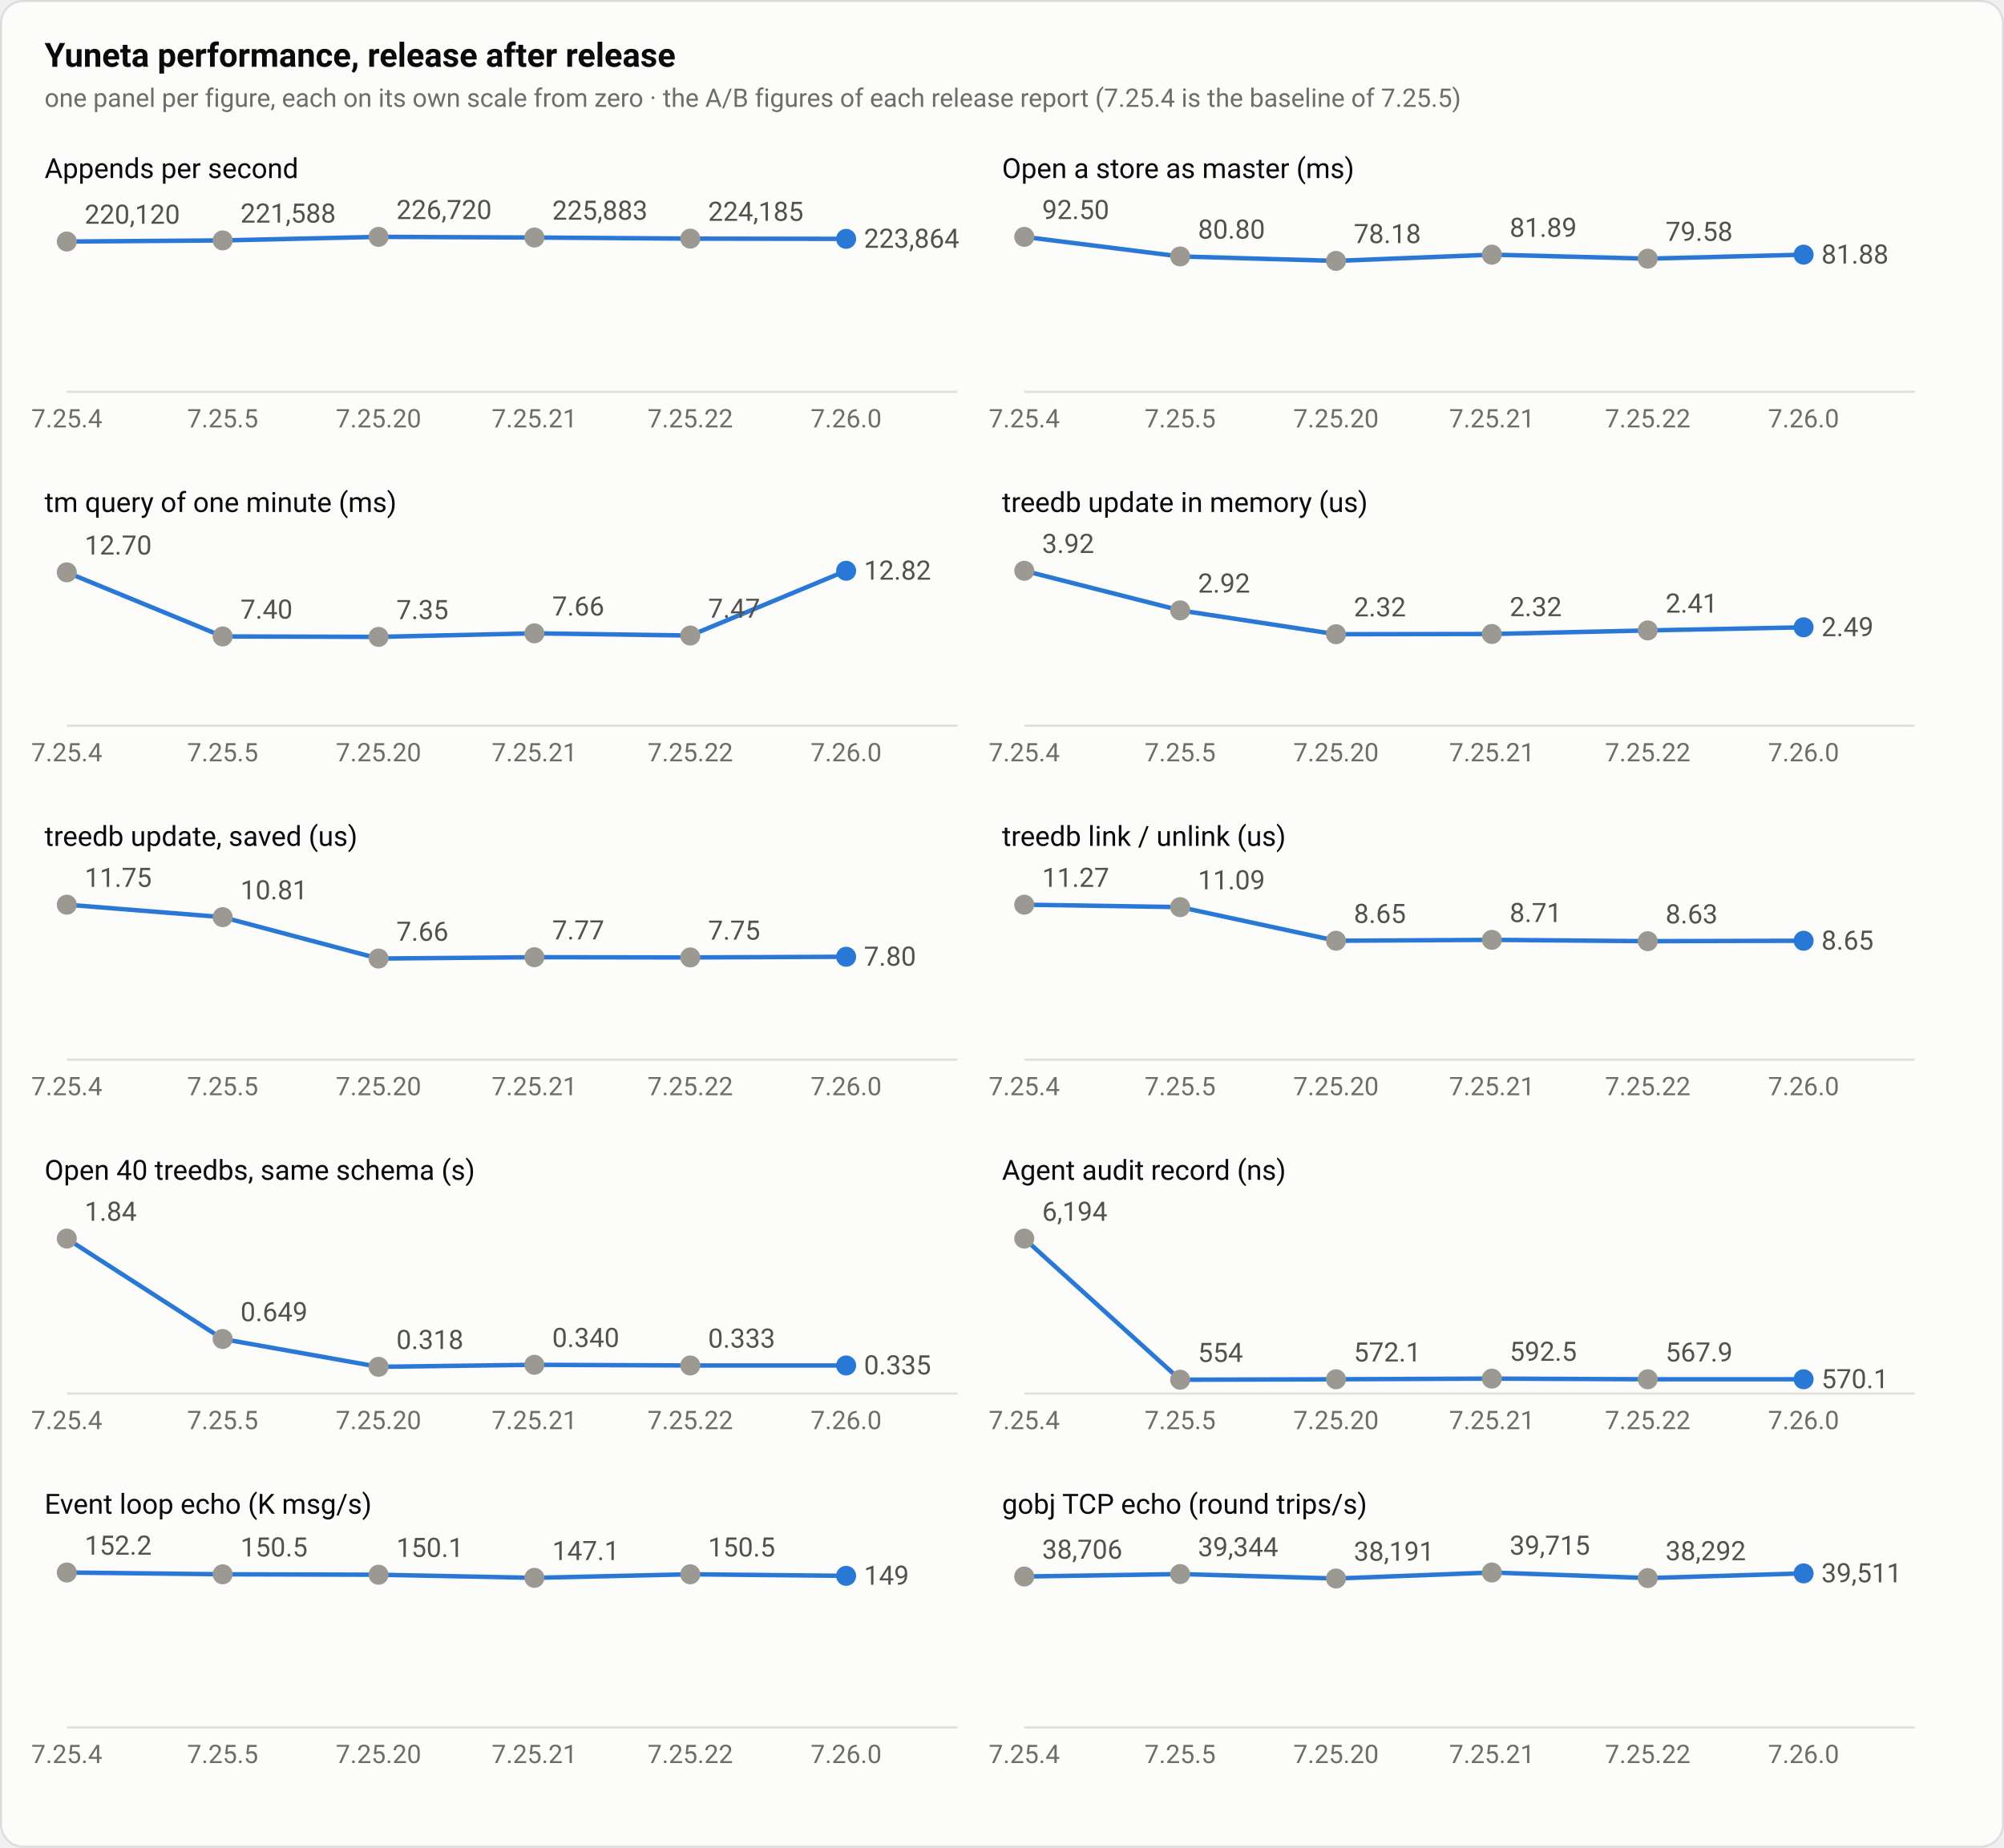
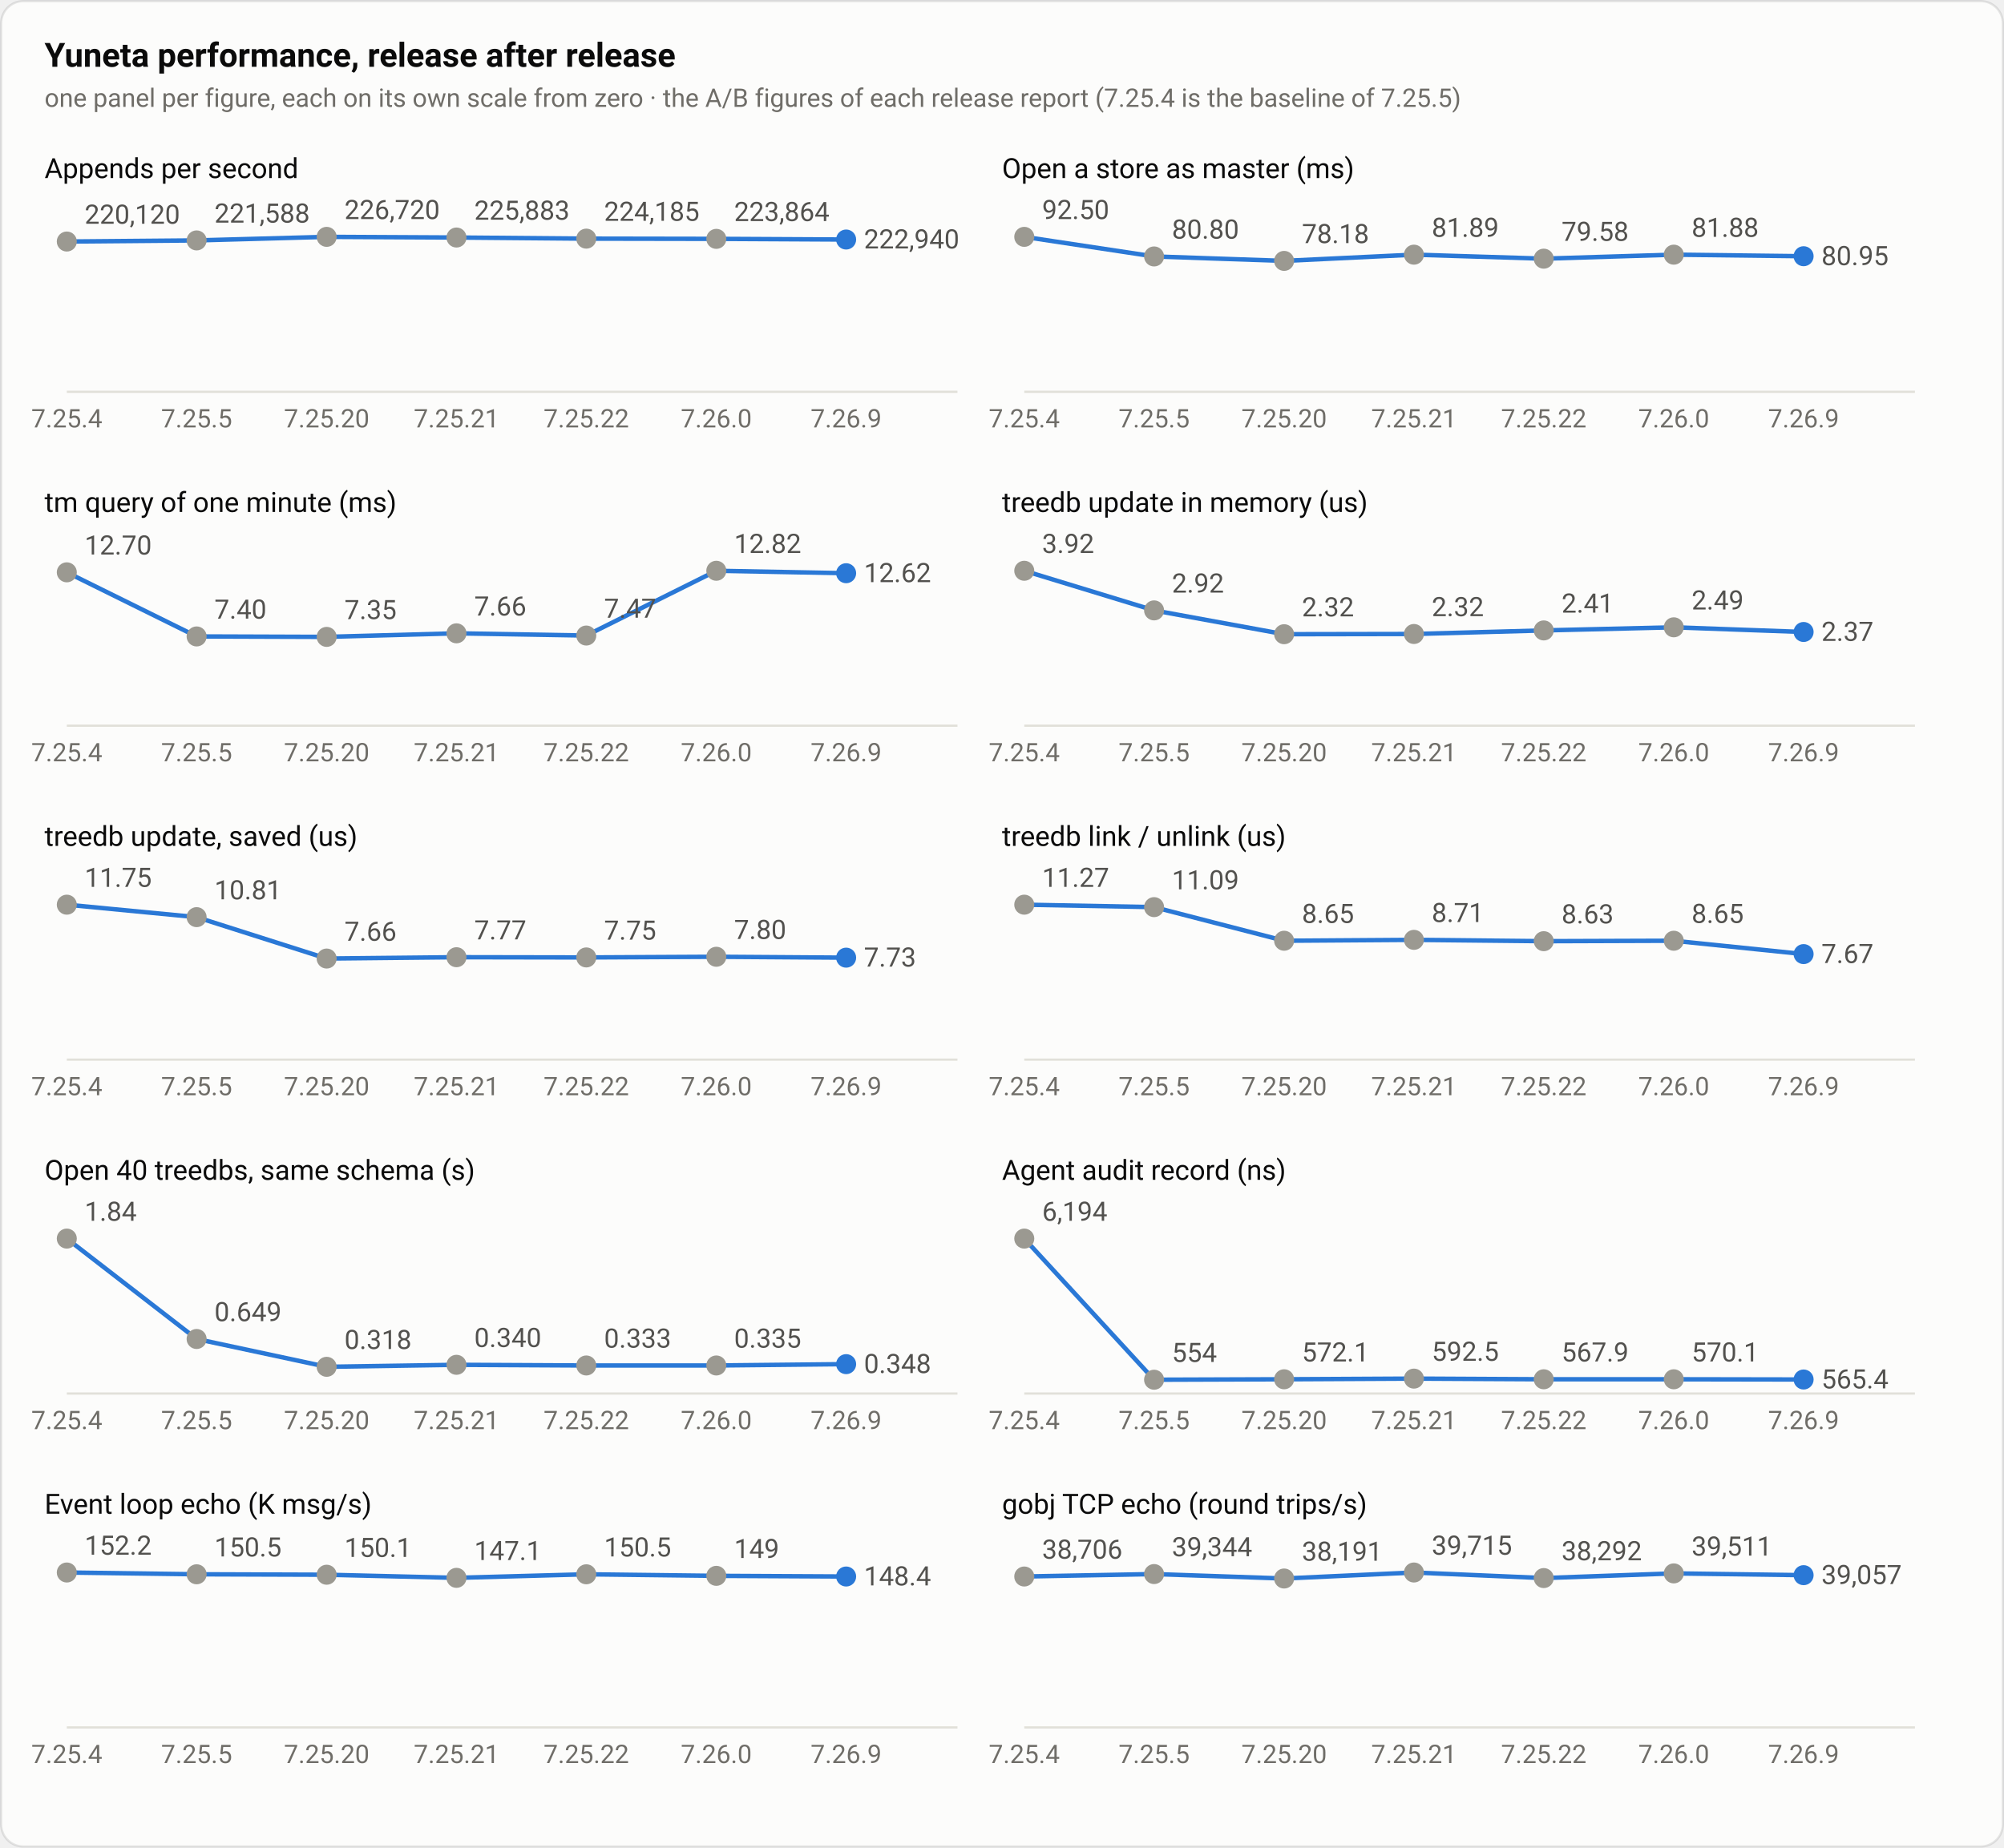
<svg xmlns="http://www.w3.org/2000/svg" viewBox="0 0 900 830" width="900" font-family="system-ui, -apple-system, 'Segoe UI', Roboto, sans-serif" role="img" aria-label="Yuneta performance, release after release">
  <style>
  .bg { fill: #fcfcfb; stroke: rgba(11,11,11,0.10); }
  .t { fill: #0b0b0b; font-size: 15px; font-weight: 600; }
  .l { fill: #0b0b0b; font-size: 12.5px; }
  .m { fill: #6f6d68; font-size: 11.5px; }
  .g { fill: #6f6d68; font-size: 11px; font-weight: 700; letter-spacing: 0.06em; }
  .v { fill: #52514e; font-size: 12px; }
  .grid { stroke: #e1e0d9; stroke-width: 1; }
  .zero { stroke: #a3a198; stroke-width: 1; }
  .gain { fill: #2a78d6; } .price { fill: #e34948; } .noise { fill: #b9b7ae; }
  .cur { fill: #2a78d6; } .prev { fill: #9b9991; }
  .curl { stroke: #2a78d6; stroke-width: 2; fill: none; }
  .w { stroke: #52514e; stroke-width: 1.5; }
  @media (prefers-color-scheme: dark) {
    .bg { fill: #1a1a19; stroke: rgba(255,255,255,0.10); }
    .t, .l { fill: #ffffff; } .m, .g { fill: #a3a198; } .v { fill: #c3c2b7; }
    .grid { stroke: #2c2c2a; } .zero { stroke: #5c5b56; }
    .gain, .cur { fill: #3987e5; } .price { fill: #e66767; } .noise { fill: #5c5b56; } .prev { fill: #7a786f; }
    .curl { stroke: #3987e5; } .w { stroke: #c3c2b7; }
  }
</style>
  <rect class="bg" x="0.5" y="0.5" width="899" height="829" rx="10" />
  <text class="t" x="20" y="30">Yuneta performance, release after release</text>
  <text class="m" x="20" y="48">one panel per figure, each on its own scale from zero · the A/B figures of each release report (7.25.4 is the baseline of 7.25.5)</text>
  <text class="l" x="20" y="80">Appends per second</text>
  <line class="grid" x1="30" x2="430" y1="176" y2="176" />
-   <polyline class="curl" points="30.0,108.5 100.0,108.0 170.0,106.4 240.0,106.7 310.0,107.2 380.0,107.3" />
+   <polyline class="curl" points="30.0,108.5 88.3,108.0 146.7,106.4 205.0,106.7 263.3,107.2 321.7,107.3 380.0,107.6" />
  <circle class="prev" cx="30.0" cy="108.5" r="4.5" stroke-width="2" />
  <text class="v" x="38.0" y="100.5" text-anchor="start">220,120</text>
  <text class="m" x="30.0" y="192" text-anchor="middle">7.25.4</text>
-   <circle class="prev" cx="100.0" cy="108.0" r="4.5" stroke-width="2" />
-   <text class="v" x="108.0" y="100.0" text-anchor="start">221,588</text>
-   <text class="m" x="100.0" y="192" text-anchor="middle">7.25.5</text>
-   <circle class="prev" cx="170.0" cy="106.4" r="4.5" stroke-width="2" />
-   <text class="v" x="178.0" y="98.4" text-anchor="start">226,720</text>
-   <text class="m" x="170.0" y="192" text-anchor="middle">7.25.20</text>
-   <circle class="prev" cx="240.0" cy="106.7" r="4.5" stroke-width="2" />
-   <text class="v" x="248.0" y="98.7" text-anchor="start">225,883</text>
-   <text class="m" x="240.0" y="192" text-anchor="middle">7.25.21</text>
-   <circle class="prev" cx="310.0" cy="107.2" r="4.5" stroke-width="2" />
-   <text class="v" x="318.0" y="99.2" text-anchor="start">224,185</text>
-   <text class="m" x="310.0" y="192" text-anchor="middle">7.25.22</text>
-   <circle class="cur" cx="380.0" cy="107.3" r="4.5" stroke-width="2" />
-   <text class="v" x="388.0" y="111.3" text-anchor="start">223,864</text>
-   <text class="m" x="380.0" y="192" text-anchor="middle">7.26.0</text>
+   <circle class="prev" cx="88.3" cy="108.0" r="4.5" stroke-width="2" />
+   <text class="v" x="96.3" y="100.0" text-anchor="start">221,588</text>
+   <text class="m" x="88.3" y="192" text-anchor="middle">7.25.5</text>
+   <circle class="prev" cx="146.7" cy="106.4" r="4.5" stroke-width="2" />
+   <text class="v" x="154.7" y="98.4" text-anchor="start">226,720</text>
+   <text class="m" x="146.7" y="192" text-anchor="middle">7.25.20</text>
+   <circle class="prev" cx="205.0" cy="106.7" r="4.5" stroke-width="2" />
+   <text class="v" x="213.0" y="98.7" text-anchor="start">225,883</text>
+   <text class="m" x="205.0" y="192" text-anchor="middle">7.25.21</text>
+   <circle class="prev" cx="263.3" cy="107.2" r="4.5" stroke-width="2" />
+   <text class="v" x="271.3" y="99.2" text-anchor="start">224,185</text>
+   <text class="m" x="263.3" y="192" text-anchor="middle">7.25.22</text>
+   <circle class="prev" cx="321.7" cy="107.3" r="4.5" stroke-width="2" />
+   <text class="v" x="329.7" y="99.3" text-anchor="start">223,864</text>
+   <text class="m" x="321.7" y="192" text-anchor="middle">7.26.0</text>
+   <circle class="cur" cx="380.0" cy="107.6" r="4.5" stroke-width="2" />
+   <text class="v" x="388.0" y="111.6" text-anchor="start">222,940</text>
+   <text class="m" x="380.0" y="192" text-anchor="middle">7.26.9</text>
  <text class="l" x="450" y="80">Open a store as master (ms)</text>
  <line class="grid" x1="460" x2="860" y1="176" y2="176" />
-   <polyline class="curl" points="460.0,106.4 530.0,115.2 600.0,117.2 670.0,114.4 740.0,116.2 810.0,114.4" />
+   <polyline class="curl" points="460.0,106.4 518.3,115.2 576.7,117.2 635.0,114.4 693.3,116.2 751.7,114.4 810.0,115.1" />
  <circle class="prev" cx="460.0" cy="106.4" r="4.5" stroke-width="2" />
  <text class="v" x="468.0" y="98.4" text-anchor="start">92.50</text>
  <text class="m" x="460.0" y="192" text-anchor="middle">7.25.4</text>
-   <circle class="prev" cx="530.0" cy="115.2" r="4.5" stroke-width="2" />
-   <text class="v" x="538.0" y="107.2" text-anchor="start">80.80</text>
-   <text class="m" x="530.0" y="192" text-anchor="middle">7.25.5</text>
-   <circle class="prev" cx="600.0" cy="117.2" r="4.5" stroke-width="2" />
-   <text class="v" x="608.0" y="109.2" text-anchor="start">78.18</text>
-   <text class="m" x="600.0" y="192" text-anchor="middle">7.25.20</text>
-   <circle class="prev" cx="670.0" cy="114.4" r="4.5" stroke-width="2" />
-   <text class="v" x="678.0" y="106.4" text-anchor="start">81.89</text>
-   <text class="m" x="670.0" y="192" text-anchor="middle">7.25.21</text>
-   <circle class="prev" cx="740.0" cy="116.2" r="4.5" stroke-width="2" />
-   <text class="v" x="748.0" y="108.2" text-anchor="start">79.58</text>
-   <text class="m" x="740.0" y="192" text-anchor="middle">7.25.22</text>
-   <circle class="cur" cx="810.0" cy="114.4" r="4.5" stroke-width="2" />
-   <text class="v" x="818.0" y="118.4" text-anchor="start">81.88</text>
-   <text class="m" x="810.0" y="192" text-anchor="middle">7.26.0</text>
+   <circle class="prev" cx="518.3" cy="115.2" r="4.5" stroke-width="2" />
+   <text class="v" x="526.3" y="107.2" text-anchor="start">80.80</text>
+   <text class="m" x="518.3" y="192" text-anchor="middle">7.25.5</text>
+   <circle class="prev" cx="576.7" cy="117.2" r="4.5" stroke-width="2" />
+   <text class="v" x="584.7" y="109.2" text-anchor="start">78.18</text>
+   <text class="m" x="576.7" y="192" text-anchor="middle">7.25.20</text>
+   <circle class="prev" cx="635.0" cy="114.4" r="4.5" stroke-width="2" />
+   <text class="v" x="643.0" y="106.4" text-anchor="start">81.89</text>
+   <text class="m" x="635.0" y="192" text-anchor="middle">7.25.21</text>
+   <circle class="prev" cx="693.3" cy="116.2" r="4.5" stroke-width="2" />
+   <text class="v" x="701.3" y="108.2" text-anchor="start">79.58</text>
+   <text class="m" x="693.3" y="192" text-anchor="middle">7.25.22</text>
+   <circle class="prev" cx="751.7" cy="114.4" r="4.5" stroke-width="2" />
+   <text class="v" x="759.7" y="106.4" text-anchor="start">81.88</text>
+   <text class="m" x="751.7" y="192" text-anchor="middle">7.26.0</text>
+   <circle class="cur" cx="810.0" cy="115.1" r="4.5" stroke-width="2" />
+   <text class="v" x="818.0" y="119.1" text-anchor="start">80.95</text>
+   <text class="m" x="810.0" y="192" text-anchor="middle">7.26.9</text>
  <text class="l" x="20" y="230">tm query of one minute (ms)</text>
  <line class="grid" x1="30" x2="430" y1="326" y2="326" />
-   <polyline class="curl" points="30.0,257.1 100.0,285.9 170.0,286.1 240.0,284.5 310.0,285.5 380.0,256.4" />
+   <polyline class="curl" points="30.0,257.1 88.3,285.9 146.7,286.1 205.0,284.5 263.3,285.5 321.7,256.4 380.0,257.5" />
  <circle class="prev" cx="30.0" cy="257.1" r="4.5" stroke-width="2" />
  <text class="v" x="38.0" y="249.1" text-anchor="start">12.70</text>
  <text class="m" x="30.0" y="342" text-anchor="middle">7.25.4</text>
-   <circle class="prev" cx="100.0" cy="285.9" r="4.5" stroke-width="2" />
-   <text class="v" x="108.0" y="277.9" text-anchor="start">7.40</text>
-   <text class="m" x="100.0" y="342" text-anchor="middle">7.25.5</text>
-   <circle class="prev" cx="170.0" cy="286.1" r="4.5" stroke-width="2" />
-   <text class="v" x="178.0" y="278.1" text-anchor="start">7.35</text>
-   <text class="m" x="170.0" y="342" text-anchor="middle">7.25.20</text>
-   <circle class="prev" cx="240.0" cy="284.5" r="4.5" stroke-width="2" />
-   <text class="v" x="248.0" y="276.5" text-anchor="start">7.66</text>
-   <text class="m" x="240.0" y="342" text-anchor="middle">7.25.21</text>
-   <circle class="prev" cx="310.0" cy="285.5" r="4.5" stroke-width="2" />
-   <text class="v" x="318.0" y="277.5" text-anchor="start">7.47</text>
-   <text class="m" x="310.0" y="342" text-anchor="middle">7.25.22</text>
-   <circle class="cur" cx="380.0" cy="256.4" r="4.5" stroke-width="2" />
-   <text class="v" x="388.0" y="260.4" text-anchor="start">12.82</text>
-   <text class="m" x="380.0" y="342" text-anchor="middle">7.26.0</text>
+   <circle class="prev" cx="88.3" cy="285.9" r="4.5" stroke-width="2" />
+   <text class="v" x="96.3" y="277.9" text-anchor="start">7.40</text>
+   <text class="m" x="88.3" y="342" text-anchor="middle">7.25.5</text>
+   <circle class="prev" cx="146.7" cy="286.1" r="4.5" stroke-width="2" />
+   <text class="v" x="154.7" y="278.1" text-anchor="start">7.35</text>
+   <text class="m" x="146.7" y="342" text-anchor="middle">7.25.20</text>
+   <circle class="prev" cx="205.0" cy="284.5" r="4.5" stroke-width="2" />
+   <text class="v" x="213.0" y="276.5" text-anchor="start">7.66</text>
+   <text class="m" x="205.0" y="342" text-anchor="middle">7.25.21</text>
+   <circle class="prev" cx="263.3" cy="285.5" r="4.5" stroke-width="2" />
+   <text class="v" x="271.3" y="277.5" text-anchor="start">7.47</text>
+   <text class="m" x="263.3" y="342" text-anchor="middle">7.25.22</text>
+   <circle class="prev" cx="321.7" cy="256.4" r="4.5" stroke-width="2" />
+   <text class="v" x="329.7" y="248.4" text-anchor="start">12.82</text>
+   <text class="m" x="321.7" y="342" text-anchor="middle">7.26.0</text>
+   <circle class="cur" cx="380.0" cy="257.5" r="4.5" stroke-width="2" />
+   <text class="v" x="388.0" y="261.5" text-anchor="start">12.62</text>
+   <text class="m" x="380.0" y="342" text-anchor="middle">7.26.9</text>
  <text class="l" x="450" y="230">treedb update in memory (us)</text>
  <line class="grid" x1="460" x2="860" y1="326" y2="326" />
-   <polyline class="curl" points="460.0,256.4 530.0,274.2 600.0,284.9 670.0,284.8 740.0,283.2 810.0,281.8" />
+   <polyline class="curl" points="460.0,256.4 518.3,274.2 576.7,284.9 635.0,284.8 693.3,283.2 751.7,281.8 810.0,283.9" />
  <circle class="prev" cx="460.0" cy="256.4" r="4.5" stroke-width="2" />
  <text class="v" x="468.0" y="248.4" text-anchor="start">3.92</text>
  <text class="m" x="460.0" y="342" text-anchor="middle">7.25.4</text>
-   <circle class="prev" cx="530.0" cy="274.2" r="4.5" stroke-width="2" />
-   <text class="v" x="538.0" y="266.2" text-anchor="start">2.92</text>
-   <text class="m" x="530.0" y="342" text-anchor="middle">7.25.5</text>
-   <circle class="prev" cx="600.0" cy="284.9" r="4.5" stroke-width="2" />
-   <text class="v" x="608.0" y="276.9" text-anchor="start">2.32</text>
-   <text class="m" x="600.0" y="342" text-anchor="middle">7.25.20</text>
-   <circle class="prev" cx="670.0" cy="284.8" r="4.5" stroke-width="2" />
-   <text class="v" x="678.0" y="276.8" text-anchor="start">2.32</text>
-   <text class="m" x="670.0" y="342" text-anchor="middle">7.25.21</text>
-   <circle class="prev" cx="740.0" cy="283.2" r="4.5" stroke-width="2" />
-   <text class="v" x="748.0" y="275.2" text-anchor="start">2.41</text>
-   <text class="m" x="740.0" y="342" text-anchor="middle">7.25.22</text>
-   <circle class="cur" cx="810.0" cy="281.8" r="4.5" stroke-width="2" />
-   <text class="v" x="818.0" y="285.8" text-anchor="start">2.49</text>
-   <text class="m" x="810.0" y="342" text-anchor="middle">7.26.0</text>
+   <circle class="prev" cx="518.3" cy="274.2" r="4.5" stroke-width="2" />
+   <text class="v" x="526.3" y="266.2" text-anchor="start">2.92</text>
+   <text class="m" x="518.3" y="342" text-anchor="middle">7.25.5</text>
+   <circle class="prev" cx="576.7" cy="284.9" r="4.5" stroke-width="2" />
+   <text class="v" x="584.7" y="276.9" text-anchor="start">2.32</text>
+   <text class="m" x="576.7" y="342" text-anchor="middle">7.25.20</text>
+   <circle class="prev" cx="635.0" cy="284.8" r="4.5" stroke-width="2" />
+   <text class="v" x="643.0" y="276.8" text-anchor="start">2.32</text>
+   <text class="m" x="635.0" y="342" text-anchor="middle">7.25.21</text>
+   <circle class="prev" cx="693.3" cy="283.2" r="4.5" stroke-width="2" />
+   <text class="v" x="701.3" y="275.2" text-anchor="start">2.41</text>
+   <text class="m" x="693.3" y="342" text-anchor="middle">7.25.22</text>
+   <circle class="prev" cx="751.7" cy="281.8" r="4.5" stroke-width="2" />
+   <text class="v" x="759.7" y="273.8" text-anchor="start">2.49</text>
+   <text class="m" x="751.7" y="342" text-anchor="middle">7.26.0</text>
+   <circle class="cur" cx="810.0" cy="283.9" r="4.5" stroke-width="2" />
+   <text class="v" x="818.0" y="287.9" text-anchor="start">2.37</text>
+   <text class="m" x="810.0" y="342" text-anchor="middle">7.26.9</text>
  <text class="l" x="20" y="380">treedb update, saved (us)</text>
  <line class="grid" x1="30" x2="430" y1="476" y2="476" />
-   <polyline class="curl" points="30.0,406.4 100.0,412.0 170.0,430.6 240.0,430.0 310.0,430.1 380.0,429.8" />
+   <polyline class="curl" points="30.0,406.4 88.3,412.0 146.7,430.6 205.0,430.0 263.3,430.1 321.7,429.8 380.0,430.2" />
  <circle class="prev" cx="30.0" cy="406.4" r="4.5" stroke-width="2" />
  <text class="v" x="38.0" y="398.4" text-anchor="start">11.75</text>
  <text class="m" x="30.0" y="492" text-anchor="middle">7.25.4</text>
-   <circle class="prev" cx="100.0" cy="412.0" r="4.5" stroke-width="2" />
-   <text class="v" x="108.0" y="404.0" text-anchor="start">10.81</text>
-   <text class="m" x="100.0" y="492" text-anchor="middle">7.25.5</text>
-   <circle class="prev" cx="170.0" cy="430.6" r="4.5" stroke-width="2" />
-   <text class="v" x="178.0" y="422.6" text-anchor="start">7.66</text>
-   <text class="m" x="170.0" y="492" text-anchor="middle">7.25.20</text>
-   <circle class="prev" cx="240.0" cy="430.0" r="4.5" stroke-width="2" />
-   <text class="v" x="248.0" y="422.0" text-anchor="start">7.77</text>
-   <text class="m" x="240.0" y="492" text-anchor="middle">7.25.21</text>
-   <circle class="prev" cx="310.0" cy="430.1" r="4.5" stroke-width="2" />
-   <text class="v" x="318.0" y="422.1" text-anchor="start">7.75</text>
-   <text class="m" x="310.0" y="492" text-anchor="middle">7.25.22</text>
-   <circle class="cur" cx="380.0" cy="429.8" r="4.5" stroke-width="2" />
-   <text class="v" x="388.0" y="433.8" text-anchor="start">7.80</text>
-   <text class="m" x="380.0" y="492" text-anchor="middle">7.26.0</text>
+   <circle class="prev" cx="88.3" cy="412.0" r="4.5" stroke-width="2" />
+   <text class="v" x="96.3" y="404.0" text-anchor="start">10.81</text>
+   <text class="m" x="88.3" y="492" text-anchor="middle">7.25.5</text>
+   <circle class="prev" cx="146.7" cy="430.6" r="4.5" stroke-width="2" />
+   <text class="v" x="154.7" y="422.6" text-anchor="start">7.66</text>
+   <text class="m" x="146.7" y="492" text-anchor="middle">7.25.20</text>
+   <circle class="prev" cx="205.0" cy="430.0" r="4.5" stroke-width="2" />
+   <text class="v" x="213.0" y="422.0" text-anchor="start">7.77</text>
+   <text class="m" x="205.0" y="492" text-anchor="middle">7.25.21</text>
+   <circle class="prev" cx="263.3" cy="430.1" r="4.5" stroke-width="2" />
+   <text class="v" x="271.3" y="422.1" text-anchor="start">7.75</text>
+   <text class="m" x="263.3" y="492" text-anchor="middle">7.25.22</text>
+   <circle class="prev" cx="321.7" cy="429.8" r="4.5" stroke-width="2" />
+   <text class="v" x="329.7" y="421.8" text-anchor="start">7.80</text>
+   <text class="m" x="321.7" y="492" text-anchor="middle">7.26.0</text>
+   <circle class="cur" cx="380.0" cy="430.2" r="4.5" stroke-width="2" />
+   <text class="v" x="388.0" y="434.2" text-anchor="start">7.73</text>
+   <text class="m" x="380.0" y="492" text-anchor="middle">7.26.9</text>
  <text class="l" x="450" y="380">treedb link / unlink (us)</text>
  <line class="grid" x1="460" x2="860" y1="476" y2="476" />
-   <polyline class="curl" points="460.0,406.4 530.0,407.5 600.0,422.6 670.0,422.2 740.0,422.8 810.0,422.6" />
+   <polyline class="curl" points="460.0,406.4 518.3,407.5 576.7,422.6 635.0,422.2 693.3,422.8 751.7,422.6 810.0,428.6" />
  <circle class="prev" cx="460.0" cy="406.4" r="4.5" stroke-width="2" />
  <text class="v" x="468.0" y="398.4" text-anchor="start">11.27</text>
  <text class="m" x="460.0" y="492" text-anchor="middle">7.25.4</text>
-   <circle class="prev" cx="530.0" cy="407.5" r="4.5" stroke-width="2" />
-   <text class="v" x="538.0" y="399.5" text-anchor="start">11.09</text>
-   <text class="m" x="530.0" y="492" text-anchor="middle">7.25.5</text>
-   <circle class="prev" cx="600.0" cy="422.6" r="4.5" stroke-width="2" />
-   <text class="v" x="608.0" y="414.6" text-anchor="start">8.65</text>
-   <text class="m" x="600.0" y="492" text-anchor="middle">7.25.20</text>
-   <circle class="prev" cx="670.0" cy="422.2" r="4.5" stroke-width="2" />
-   <text class="v" x="678.0" y="414.2" text-anchor="start">8.71</text>
-   <text class="m" x="670.0" y="492" text-anchor="middle">7.25.21</text>
-   <circle class="prev" cx="740.0" cy="422.8" r="4.5" stroke-width="2" />
-   <text class="v" x="748.0" y="414.8" text-anchor="start">8.63</text>
-   <text class="m" x="740.0" y="492" text-anchor="middle">7.25.22</text>
-   <circle class="cur" cx="810.0" cy="422.6" r="4.5" stroke-width="2" />
-   <text class="v" x="818.0" y="426.6" text-anchor="start">8.65</text>
-   <text class="m" x="810.0" y="492" text-anchor="middle">7.26.0</text>
+   <circle class="prev" cx="518.3" cy="407.5" r="4.5" stroke-width="2" />
+   <text class="v" x="526.3" y="399.5" text-anchor="start">11.09</text>
+   <text class="m" x="518.3" y="492" text-anchor="middle">7.25.5</text>
+   <circle class="prev" cx="576.7" cy="422.6" r="4.5" stroke-width="2" />
+   <text class="v" x="584.7" y="414.6" text-anchor="start">8.65</text>
+   <text class="m" x="576.7" y="492" text-anchor="middle">7.25.20</text>
+   <circle class="prev" cx="635.0" cy="422.2" r="4.5" stroke-width="2" />
+   <text class="v" x="643.0" y="414.2" text-anchor="start">8.71</text>
+   <text class="m" x="635.0" y="492" text-anchor="middle">7.25.21</text>
+   <circle class="prev" cx="693.3" cy="422.8" r="4.5" stroke-width="2" />
+   <text class="v" x="701.3" y="414.8" text-anchor="start">8.63</text>
+   <text class="m" x="693.3" y="492" text-anchor="middle">7.25.22</text>
+   <circle class="prev" cx="751.7" cy="422.6" r="4.5" stroke-width="2" />
+   <text class="v" x="759.7" y="414.6" text-anchor="start">8.65</text>
+   <text class="m" x="751.7" y="492" text-anchor="middle">7.26.0</text>
+   <circle class="cur" cx="810.0" cy="428.6" r="4.5" stroke-width="2" />
+   <text class="v" x="818.0" y="432.6" text-anchor="start">7.67</text>
+   <text class="m" x="810.0" y="492" text-anchor="middle">7.26.9</text>
  <text class="l" x="20" y="530">Open 40 treedbs, same schema (s)</text>
  <line class="grid" x1="30" x2="430" y1="626" y2="626" />
-   <polyline class="curl" points="30.0,556.4 100.0,601.5 170.0,614.0 240.0,613.1 310.0,613.4 380.0,613.4" />
+   <polyline class="curl" points="30.0,556.4 88.3,601.5 146.7,614.0 205.0,613.1 263.3,613.4 321.7,613.4 380.0,612.8" />
  <circle class="prev" cx="30.0" cy="556.4" r="4.5" stroke-width="2" />
  <text class="v" x="38.0" y="548.4" text-anchor="start">1.84</text>
  <text class="m" x="30.0" y="642" text-anchor="middle">7.25.4</text>
-   <circle class="prev" cx="100.0" cy="601.5" r="4.5" stroke-width="2" />
-   <text class="v" x="108.0" y="593.5" text-anchor="start">0.649</text>
-   <text class="m" x="100.0" y="642" text-anchor="middle">7.25.5</text>
-   <circle class="prev" cx="170.0" cy="614.0" r="4.5" stroke-width="2" />
-   <text class="v" x="178.0" y="606.0" text-anchor="start">0.318</text>
-   <text class="m" x="170.0" y="642" text-anchor="middle">7.25.20</text>
-   <circle class="prev" cx="240.0" cy="613.1" r="4.5" stroke-width="2" />
-   <text class="v" x="248.0" y="605.1" text-anchor="start">0.340</text>
-   <text class="m" x="240.0" y="642" text-anchor="middle">7.25.21</text>
-   <circle class="prev" cx="310.0" cy="613.4" r="4.5" stroke-width="2" />
-   <text class="v" x="318.0" y="605.4" text-anchor="start">0.333</text>
-   <text class="m" x="310.0" y="642" text-anchor="middle">7.25.22</text>
-   <circle class="cur" cx="380.0" cy="613.4" r="4.5" stroke-width="2" />
-   <text class="v" x="388.0" y="617.4" text-anchor="start">0.335</text>
-   <text class="m" x="380.0" y="642" text-anchor="middle">7.26.0</text>
+   <circle class="prev" cx="88.3" cy="601.5" r="4.5" stroke-width="2" />
+   <text class="v" x="96.3" y="593.5" text-anchor="start">0.649</text>
+   <text class="m" x="88.3" y="642" text-anchor="middle">7.25.5</text>
+   <circle class="prev" cx="146.7" cy="614.0" r="4.5" stroke-width="2" />
+   <text class="v" x="154.7" y="606.0" text-anchor="start">0.318</text>
+   <text class="m" x="146.7" y="642" text-anchor="middle">7.25.20</text>
+   <circle class="prev" cx="205.0" cy="613.1" r="4.5" stroke-width="2" />
+   <text class="v" x="213.0" y="605.1" text-anchor="start">0.340</text>
+   <text class="m" x="205.0" y="642" text-anchor="middle">7.25.21</text>
+   <circle class="prev" cx="263.3" cy="613.4" r="4.5" stroke-width="2" />
+   <text class="v" x="271.3" y="605.4" text-anchor="start">0.333</text>
+   <text class="m" x="263.3" y="642" text-anchor="middle">7.25.22</text>
+   <circle class="prev" cx="321.7" cy="613.4" r="4.5" stroke-width="2" />
+   <text class="v" x="329.7" y="605.4" text-anchor="start">0.335</text>
+   <text class="m" x="321.7" y="642" text-anchor="middle">7.26.0</text>
+   <circle class="cur" cx="380.0" cy="612.8" r="4.5" stroke-width="2" />
+   <text class="v" x="388.0" y="616.8" text-anchor="start">0.348</text>
+   <text class="m" x="380.0" y="642" text-anchor="middle">7.26.9</text>
  <text class="l" x="450" y="530">Agent audit record (ns)</text>
  <line class="grid" x1="460" x2="860" y1="626" y2="626" />
-   <polyline class="curl" points="460.0,556.4 530.0,619.8 600.0,619.6 670.0,619.3 740.0,619.6 810.0,619.6" />
+   <polyline class="curl" points="460.0,556.4 518.3,619.8 576.7,619.6 635.0,619.3 693.3,619.6 751.7,619.6 810.0,619.7" />
  <circle class="prev" cx="460.0" cy="556.4" r="4.5" stroke-width="2" />
  <text class="v" x="468.0" y="548.4" text-anchor="start">6,194</text>
  <text class="m" x="460.0" y="642" text-anchor="middle">7.25.4</text>
-   <circle class="prev" cx="530.0" cy="619.8" r="4.5" stroke-width="2" />
-   <text class="v" x="538.0" y="611.8" text-anchor="start">554</text>
-   <text class="m" x="530.0" y="642" text-anchor="middle">7.25.5</text>
-   <circle class="prev" cx="600.0" cy="619.6" r="4.5" stroke-width="2" />
-   <text class="v" x="608.0" y="611.6" text-anchor="start">572.1</text>
-   <text class="m" x="600.0" y="642" text-anchor="middle">7.25.20</text>
-   <circle class="prev" cx="670.0" cy="619.3" r="4.5" stroke-width="2" />
-   <text class="v" x="678.0" y="611.3" text-anchor="start">592.5</text>
-   <text class="m" x="670.0" y="642" text-anchor="middle">7.25.21</text>
-   <circle class="prev" cx="740.0" cy="619.6" r="4.5" stroke-width="2" />
-   <text class="v" x="748.0" y="611.6" text-anchor="start">567.9</text>
-   <text class="m" x="740.0" y="642" text-anchor="middle">7.25.22</text>
-   <circle class="cur" cx="810.0" cy="619.6" r="4.5" stroke-width="2" />
-   <text class="v" x="818.0" y="623.6" text-anchor="start">570.1</text>
-   <text class="m" x="810.0" y="642" text-anchor="middle">7.26.0</text>
+   <circle class="prev" cx="518.3" cy="619.8" r="4.5" stroke-width="2" />
+   <text class="v" x="526.3" y="611.8" text-anchor="start">554</text>
+   <text class="m" x="518.3" y="642" text-anchor="middle">7.25.5</text>
+   <circle class="prev" cx="576.7" cy="619.6" r="4.5" stroke-width="2" />
+   <text class="v" x="584.7" y="611.6" text-anchor="start">572.1</text>
+   <text class="m" x="576.7" y="642" text-anchor="middle">7.25.20</text>
+   <circle class="prev" cx="635.0" cy="619.3" r="4.5" stroke-width="2" />
+   <text class="v" x="643.0" y="611.3" text-anchor="start">592.5</text>
+   <text class="m" x="635.0" y="642" text-anchor="middle">7.25.21</text>
+   <circle class="prev" cx="693.3" cy="619.6" r="4.5" stroke-width="2" />
+   <text class="v" x="701.3" y="611.6" text-anchor="start">567.9</text>
+   <text class="m" x="693.3" y="642" text-anchor="middle">7.25.22</text>
+   <circle class="prev" cx="751.7" cy="619.6" r="4.5" stroke-width="2" />
+   <text class="v" x="759.7" y="611.6" text-anchor="start">570.1</text>
+   <text class="m" x="751.7" y="642" text-anchor="middle">7.26.0</text>
+   <circle class="cur" cx="810.0" cy="619.7" r="4.5" stroke-width="2" />
+   <text class="v" x="818.0" y="623.7" text-anchor="start">565.4</text>
+   <text class="m" x="810.0" y="642" text-anchor="middle">7.26.9</text>
  <text class="l" x="20" y="680">Event loop echo (K msg/s)</text>
  <line class="grid" x1="30" x2="430" y1="776" y2="776" />
-   <polyline class="curl" points="30.0,706.4 100.0,707.2 170.0,707.4 240.0,708.8 310.0,707.2 380.0,707.9" />
+   <polyline class="curl" points="30.0,706.4 88.3,707.2 146.7,707.4 205.0,708.8 263.3,707.2 321.7,707.9 380.0,708.2" />
  <circle class="prev" cx="30.0" cy="706.4" r="4.5" stroke-width="2" />
  <text class="v" x="38.0" y="698.4" text-anchor="start">152.2</text>
  <text class="m" x="30.0" y="792" text-anchor="middle">7.25.4</text>
-   <circle class="prev" cx="100.0" cy="707.2" r="4.5" stroke-width="2" />
-   <text class="v" x="108.0" y="699.2" text-anchor="start">150.5</text>
-   <text class="m" x="100.0" y="792" text-anchor="middle">7.25.5</text>
-   <circle class="prev" cx="170.0" cy="707.4" r="4.5" stroke-width="2" />
-   <text class="v" x="178.0" y="699.4" text-anchor="start">150.1</text>
-   <text class="m" x="170.0" y="792" text-anchor="middle">7.25.20</text>
-   <circle class="prev" cx="240.0" cy="708.8" r="4.5" stroke-width="2" />
-   <text class="v" x="248.0" y="700.8" text-anchor="start">147.1</text>
-   <text class="m" x="240.0" y="792" text-anchor="middle">7.25.21</text>
-   <circle class="prev" cx="310.0" cy="707.2" r="4.5" stroke-width="2" />
-   <text class="v" x="318.0" y="699.2" text-anchor="start">150.5</text>
-   <text class="m" x="310.0" y="792" text-anchor="middle">7.25.22</text>
-   <circle class="cur" cx="380.0" cy="707.9" r="4.5" stroke-width="2" />
-   <text class="v" x="388.0" y="711.9" text-anchor="start">149</text>
-   <text class="m" x="380.0" y="792" text-anchor="middle">7.26.0</text>
+   <circle class="prev" cx="88.3" cy="707.2" r="4.5" stroke-width="2" />
+   <text class="v" x="96.3" y="699.2" text-anchor="start">150.5</text>
+   <text class="m" x="88.3" y="792" text-anchor="middle">7.25.5</text>
+   <circle class="prev" cx="146.7" cy="707.4" r="4.5" stroke-width="2" />
+   <text class="v" x="154.7" y="699.4" text-anchor="start">150.1</text>
+   <text class="m" x="146.7" y="792" text-anchor="middle">7.25.20</text>
+   <circle class="prev" cx="205.0" cy="708.8" r="4.5" stroke-width="2" />
+   <text class="v" x="213.0" y="700.8" text-anchor="start">147.1</text>
+   <text class="m" x="205.0" y="792" text-anchor="middle">7.25.21</text>
+   <circle class="prev" cx="263.3" cy="707.2" r="4.5" stroke-width="2" />
+   <text class="v" x="271.3" y="699.2" text-anchor="start">150.5</text>
+   <text class="m" x="263.3" y="792" text-anchor="middle">7.25.22</text>
+   <circle class="prev" cx="321.7" cy="707.9" r="4.5" stroke-width="2" />
+   <text class="v" x="329.7" y="699.9" text-anchor="start">149</text>
+   <text class="m" x="321.7" y="792" text-anchor="middle">7.26.0</text>
+   <circle class="cur" cx="380.0" cy="708.2" r="4.5" stroke-width="2" />
+   <text class="v" x="388.0" y="712.2" text-anchor="start">148.4</text>
+   <text class="m" x="380.0" y="792" text-anchor="middle">7.26.9</text>
  <text class="l" x="450" y="680">gobj TCP echo (round trips/s)</text>
  <line class="grid" x1="460" x2="860" y1="776" y2="776" />
-   <polyline class="curl" points="460.0,708.2 530.0,707.1 600.0,709.1 670.0,706.4 740.0,708.9 810.0,706.8" />
+   <polyline class="curl" points="460.0,708.2 518.3,707.1 576.7,709.1 635.0,706.4 693.3,708.9 751.7,706.8 810.0,707.6" />
  <circle class="prev" cx="460.0" cy="708.2" r="4.5" stroke-width="2" />
  <text class="v" x="468.0" y="700.2" text-anchor="start">38,706</text>
  <text class="m" x="460.0" y="792" text-anchor="middle">7.25.4</text>
-   <circle class="prev" cx="530.0" cy="707.1" r="4.5" stroke-width="2" />
-   <text class="v" x="538.0" y="699.1" text-anchor="start">39,344</text>
-   <text class="m" x="530.0" y="792" text-anchor="middle">7.25.5</text>
-   <circle class="prev" cx="600.0" cy="709.1" r="4.5" stroke-width="2" />
-   <text class="v" x="608.0" y="701.1" text-anchor="start">38,191</text>
-   <text class="m" x="600.0" y="792" text-anchor="middle">7.25.20</text>
-   <circle class="prev" cx="670.0" cy="706.4" r="4.5" stroke-width="2" />
-   <text class="v" x="678.0" y="698.4" text-anchor="start">39,715</text>
-   <text class="m" x="670.0" y="792" text-anchor="middle">7.25.21</text>
-   <circle class="prev" cx="740.0" cy="708.9" r="4.5" stroke-width="2" />
-   <text class="v" x="748.0" y="700.9" text-anchor="start">38,292</text>
-   <text class="m" x="740.0" y="792" text-anchor="middle">7.25.22</text>
-   <circle class="cur" cx="810.0" cy="706.8" r="4.5" stroke-width="2" />
-   <text class="v" x="818.0" y="710.8" text-anchor="start">39,511</text>
-   <text class="m" x="810.0" y="792" text-anchor="middle">7.26.0</text>
+   <circle class="prev" cx="518.3" cy="707.1" r="4.5" stroke-width="2" />
+   <text class="v" x="526.3" y="699.1" text-anchor="start">39,344</text>
+   <text class="m" x="518.3" y="792" text-anchor="middle">7.25.5</text>
+   <circle class="prev" cx="576.7" cy="709.1" r="4.5" stroke-width="2" />
+   <text class="v" x="584.7" y="701.1" text-anchor="start">38,191</text>
+   <text class="m" x="576.7" y="792" text-anchor="middle">7.25.20</text>
+   <circle class="prev" cx="635.0" cy="706.4" r="4.5" stroke-width="2" />
+   <text class="v" x="643.0" y="698.4" text-anchor="start">39,715</text>
+   <text class="m" x="635.0" y="792" text-anchor="middle">7.25.21</text>
+   <circle class="prev" cx="693.3" cy="708.9" r="4.5" stroke-width="2" />
+   <text class="v" x="701.3" y="700.9" text-anchor="start">38,292</text>
+   <text class="m" x="693.3" y="792" text-anchor="middle">7.25.22</text>
+   <circle class="prev" cx="751.7" cy="706.8" r="4.5" stroke-width="2" />
+   <text class="v" x="759.7" y="698.8" text-anchor="start">39,511</text>
+   <text class="m" x="751.7" y="792" text-anchor="middle">7.26.0</text>
+   <circle class="cur" cx="810.0" cy="707.6" r="4.5" stroke-width="2" />
+   <text class="v" x="818.0" y="711.6" text-anchor="start">39,057</text>
+   <text class="m" x="810.0" y="792" text-anchor="middle">7.26.9</text>
</svg>
